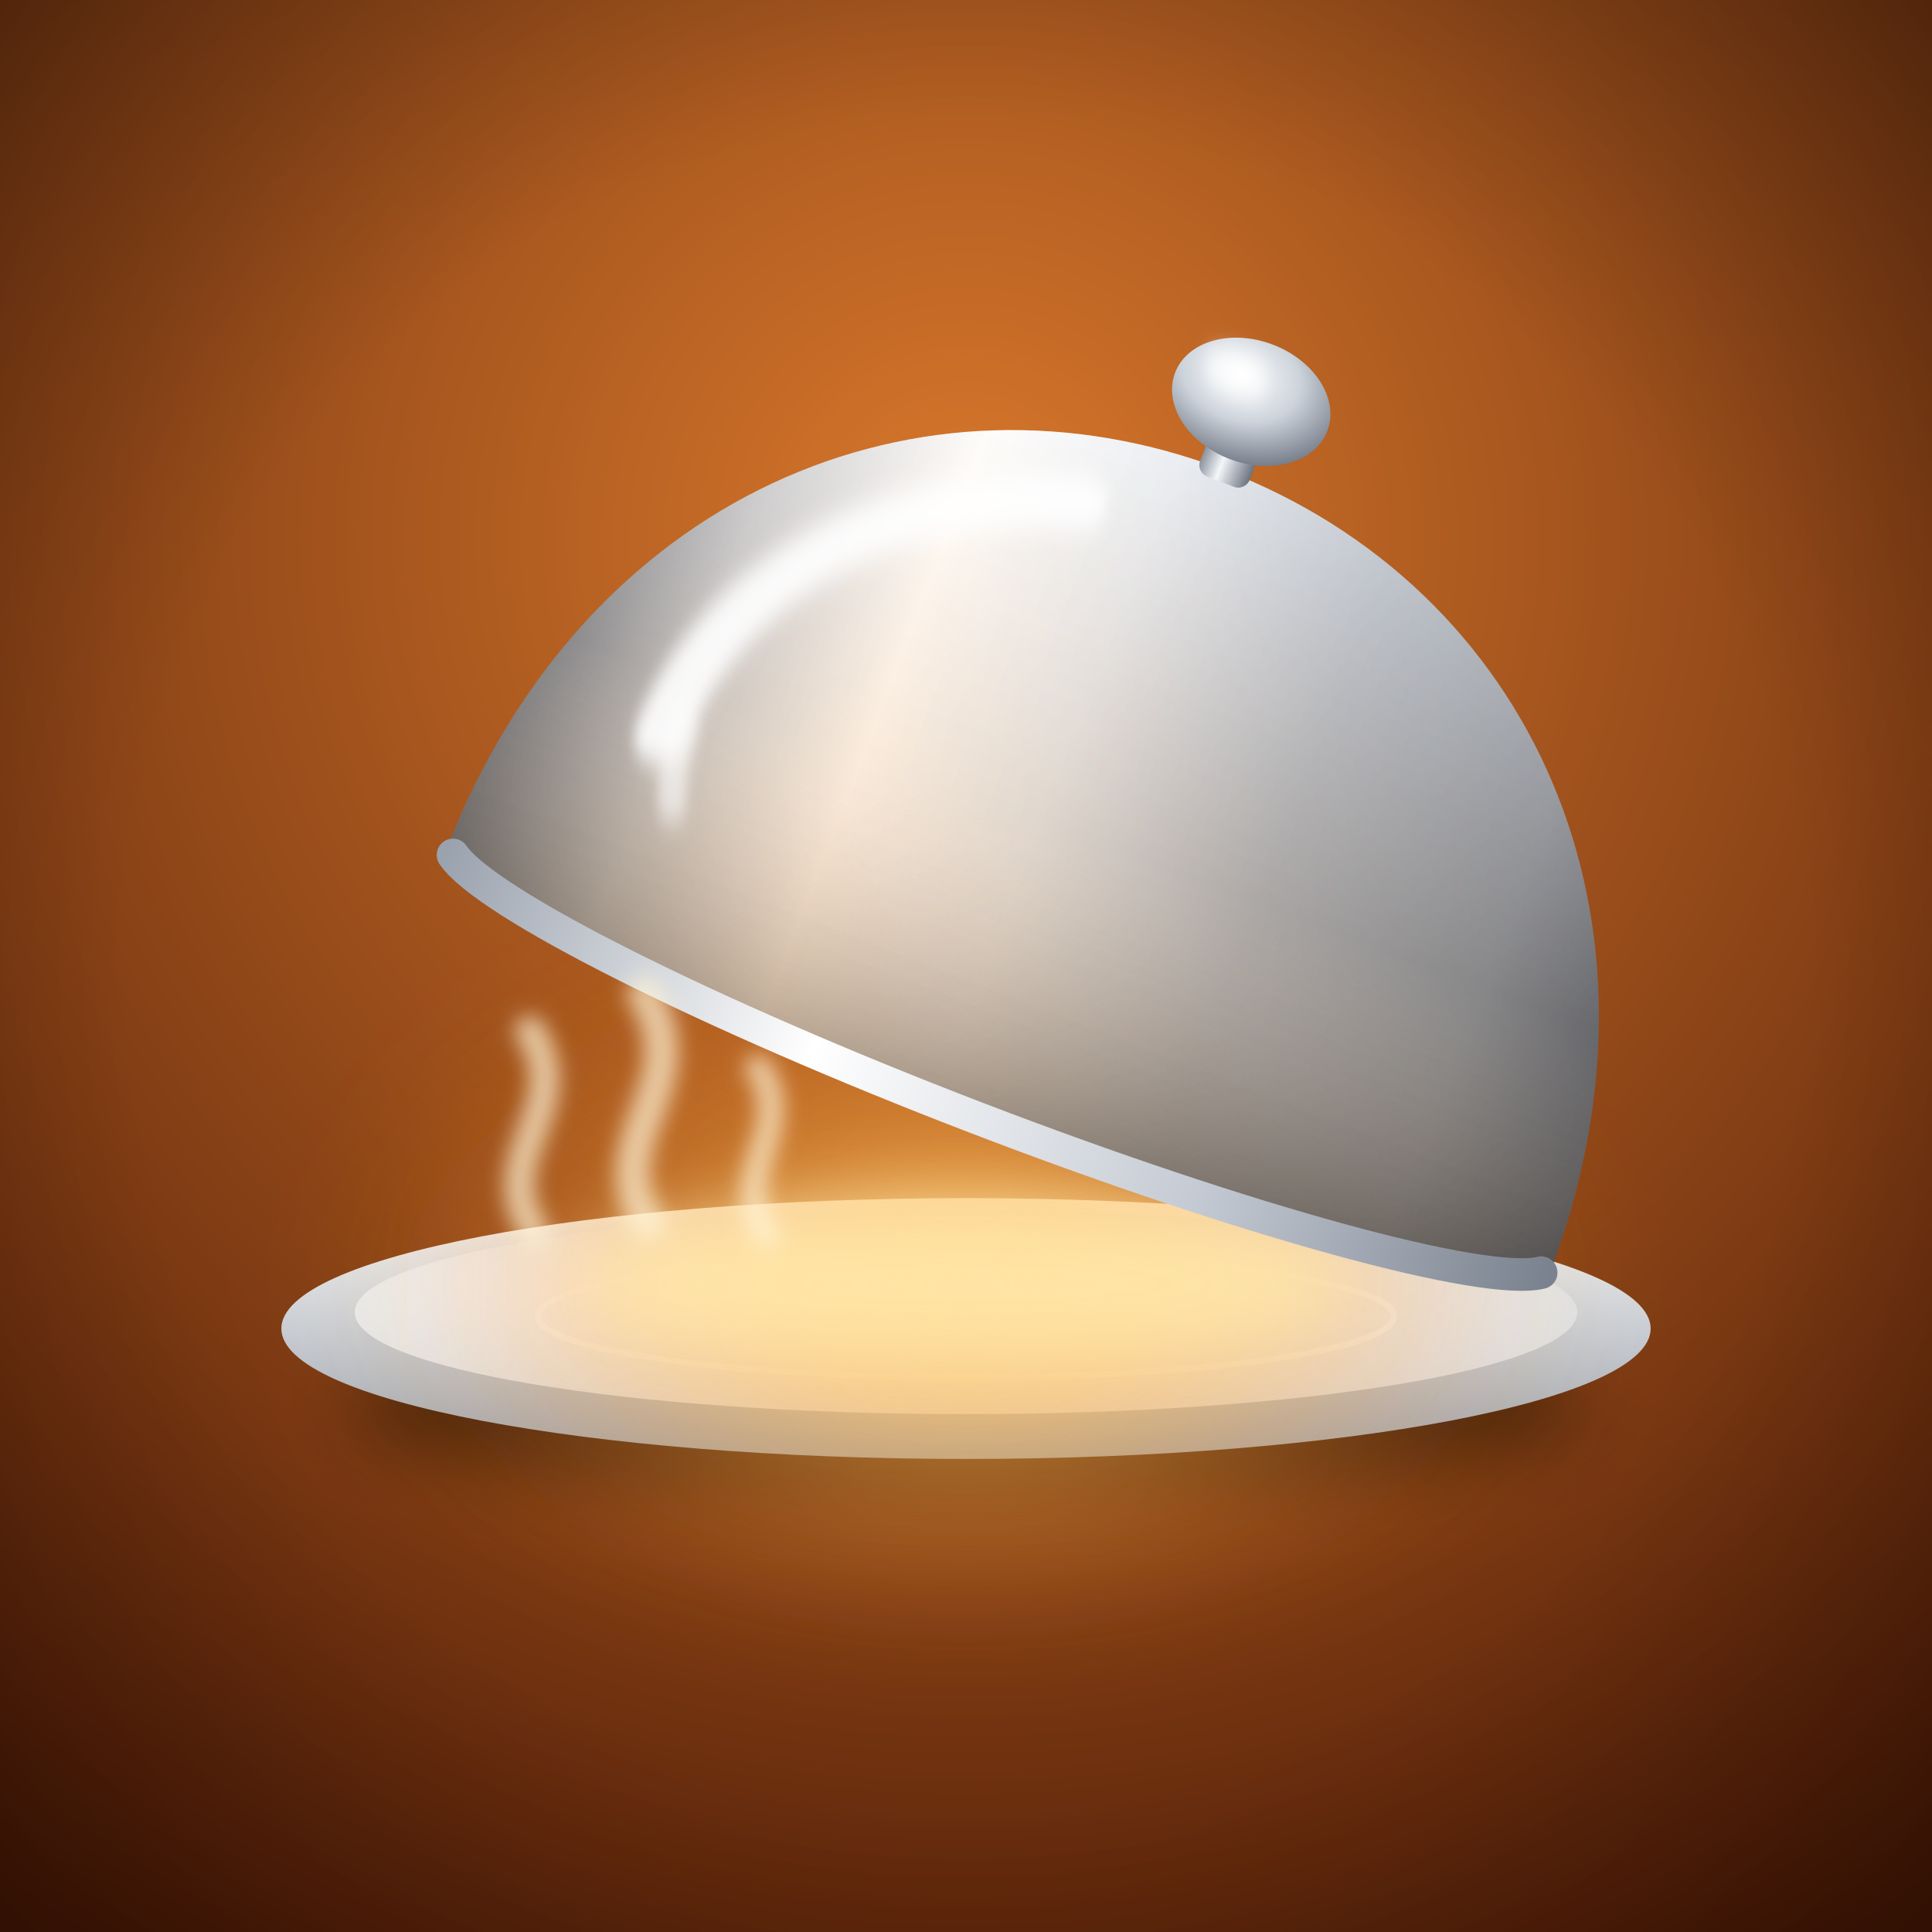
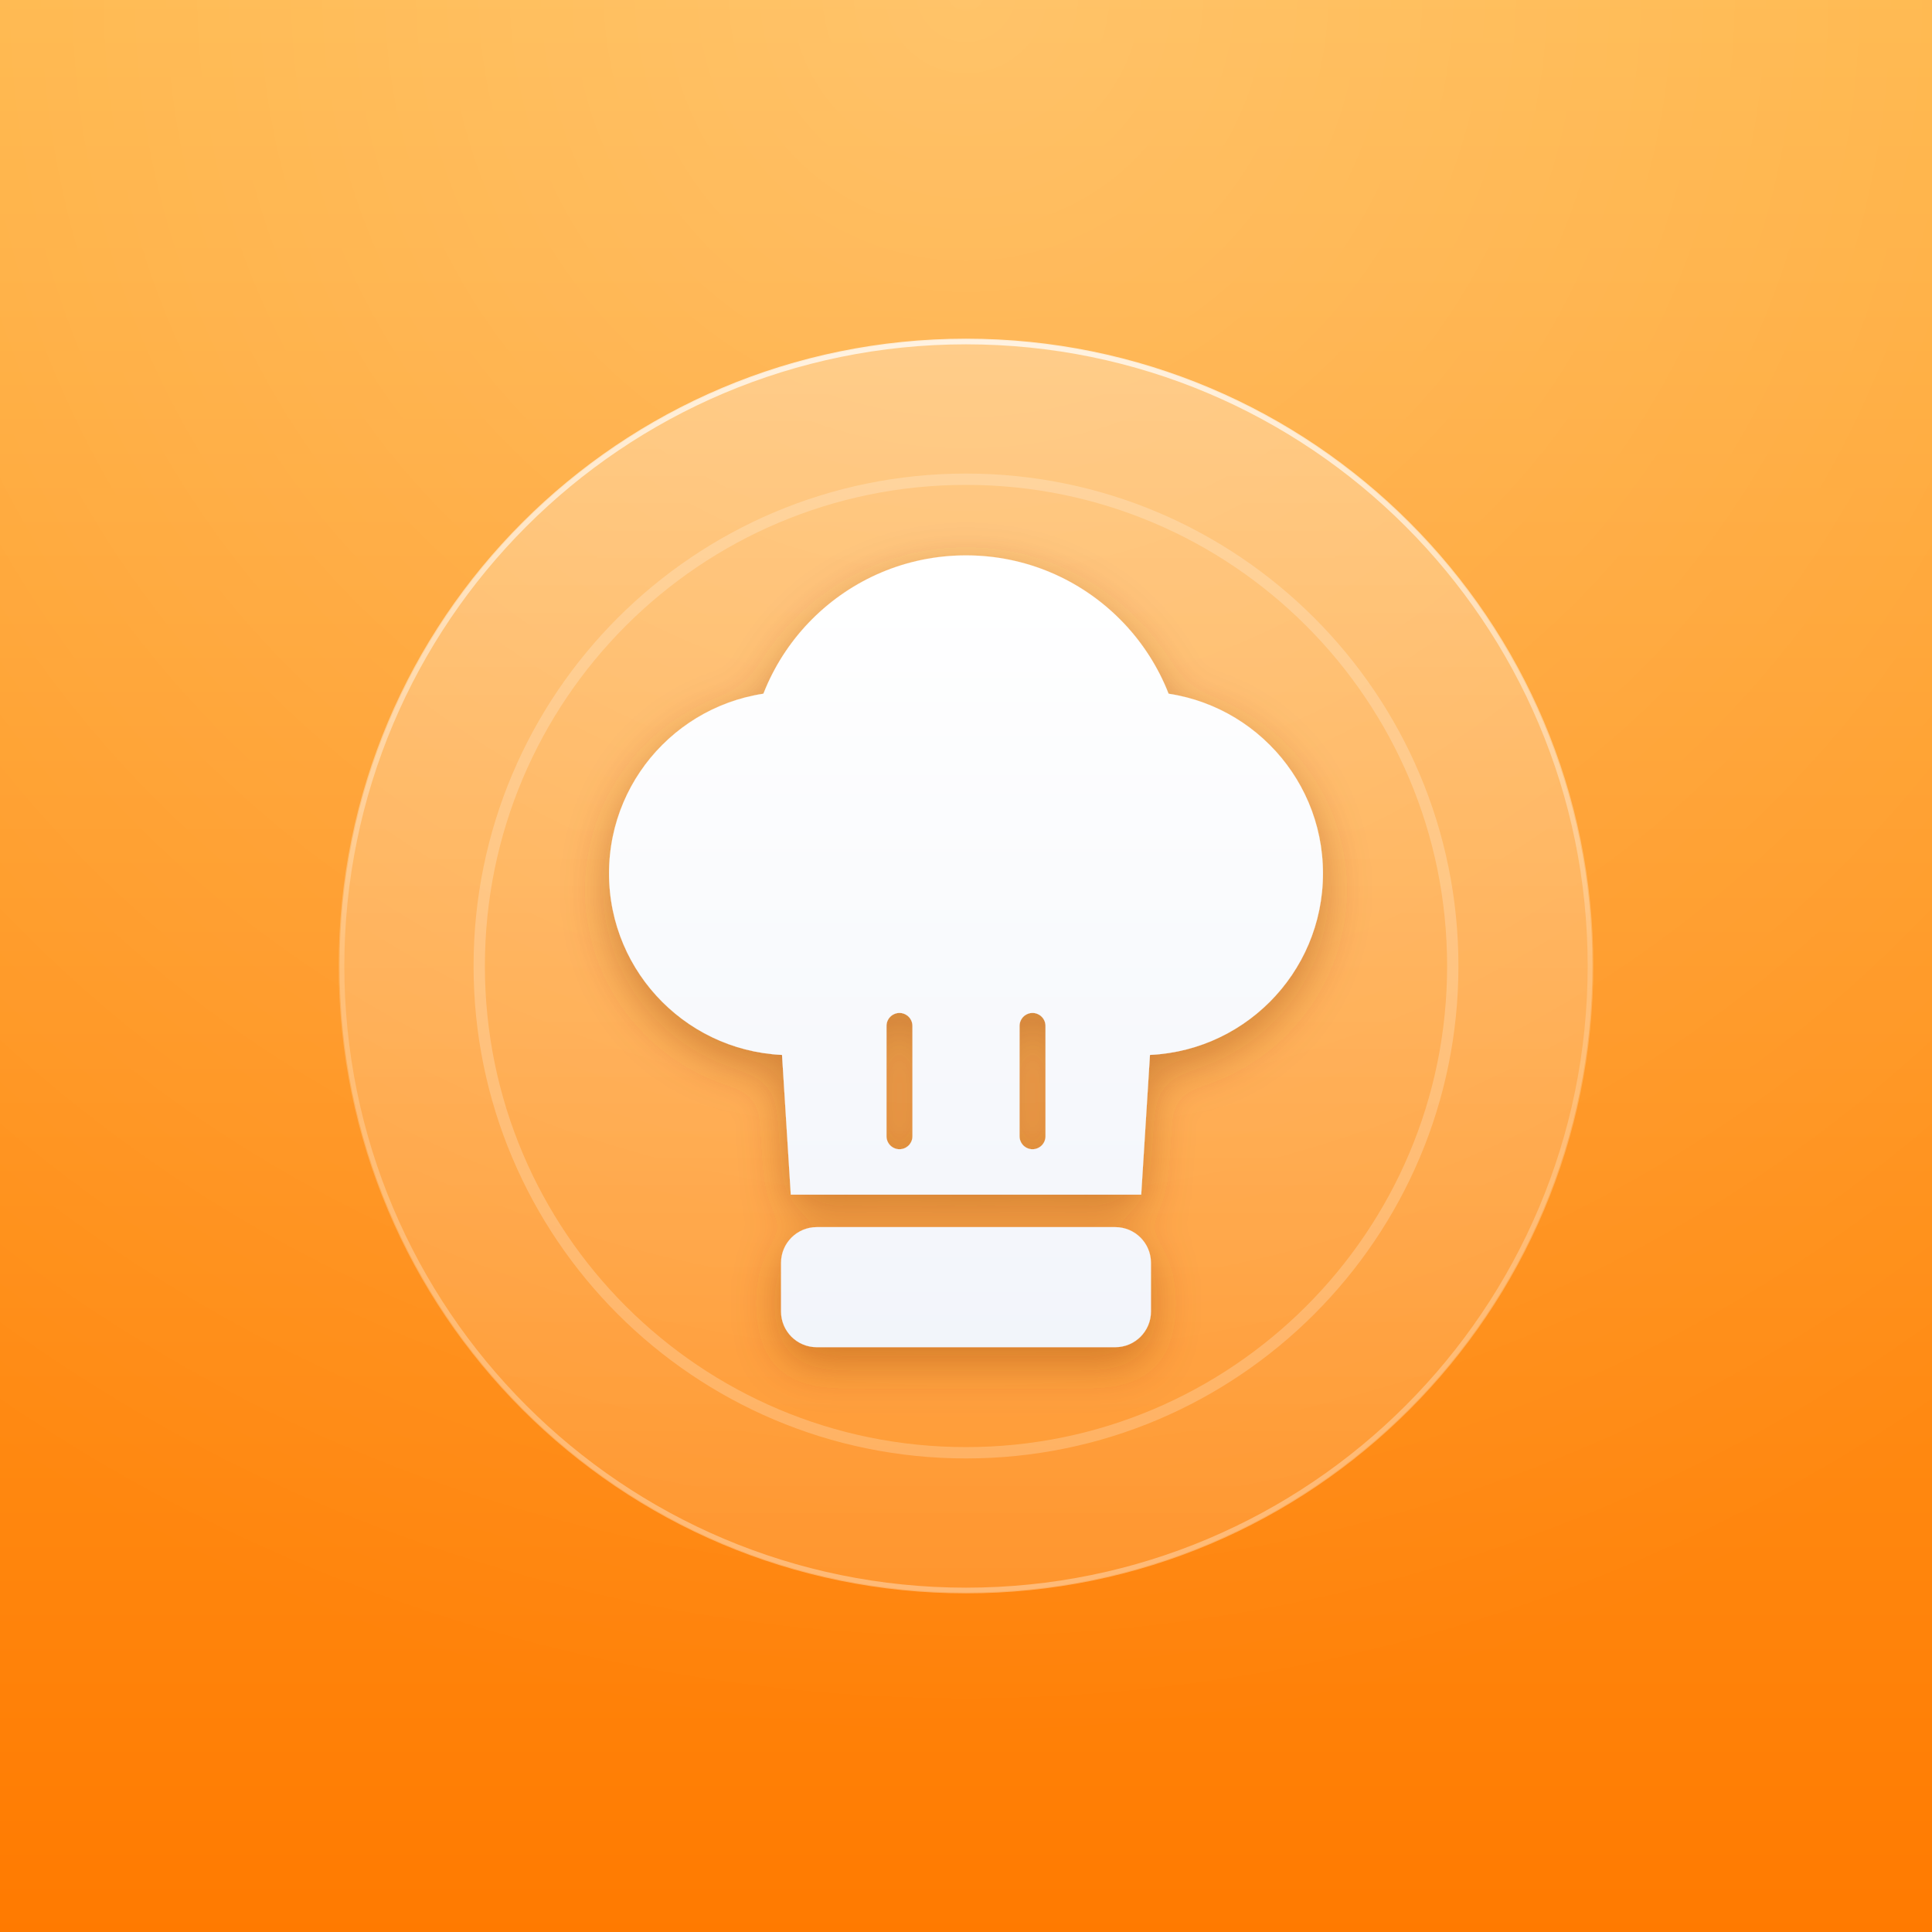
<svg xmlns="http://www.w3.org/2000/svg" viewBox="0 0 1024 1024">
  <defs>
-     <radialGradient id="bg" cx="0.5" cy="0.28" r="0.85">
-       <stop offset="0" stop-color="#D9782C" />
-       <stop offset="1" stop-color="#4A1805" />
+     <linearGradient id="bg" x1="0" y1="0" x2="0" y2="1">
+       <stop offset="0" stop-color="#FFB340" />
+       <stop offset="1" stop-color="#FF7A00" />
+     </linearGradient>
+     <radialGradient id="light" cx="0.5" cy="0.0" r="0.9">
+       <stop offset="0" stop-color="#fff" stop-opacity="0.22" />
+       <stop offset="1" stop-color="#fff" stop-opacity="0" />
    </radialGradient>
-     <radialGradient id="vig" cx="0.5" cy="0.5" r="0.72">
-       <stop offset="0.6" stop-color="#000" stop-opacity="0" />
-       <stop offset="1" stop-color="#000" stop-opacity="0.35" />
-     </radialGradient>
-     <linearGradient id="chrome" gradientUnits="userSpaceOnUse" x1="222" y1="0" x2="802" y2="0">
-       <stop offset="0" stop-color="#7C8492" />
-       <stop offset="0.14" stop-color="#C9CFD8" />
-       <stop offset="0.3" stop-color="#FFFFFF" />
-       <stop offset="0.46" stop-color="#E4E8EE" />
-       <stop offset="0.66" stop-color="#AEB5C0" />
-       <stop offset="0.86" stop-color="#8A929E" />
-       <stop offset="1" stop-color="#5E6572" />
+     <linearGradient id="plate" gradientUnits="userSpaceOnUse" x1="0" y1="180" x2="0" y2="844">
+       <stop offset="0" stop-color="#fff" stop-opacity="0.30" />
+       <stop offset="1" stop-color="#fff" stop-opacity="0.12" />
    </linearGradient>
-     <linearGradient id="chromeS" x1="0" y1="0" x2="1" y2="0">
-       <stop offset="0" stop-color="#8A929E" />
-       <stop offset="0.4" stop-color="#F4F6F9" />
-       <stop offset="1" stop-color="#6B7380" />
+     <linearGradient id="plateEdge" gradientUnits="userSpaceOnUse" x1="0" y1="180" x2="0" y2="844">
+       <stop offset="0" stop-color="#fff" stop-opacity="0.75" />
+       <stop offset="0.5" stop-color="#fff" stop-opacity="0.18" />
+       <stop offset="1" stop-color="#fff" stop-opacity="0.35" />
    </linearGradient>
-     <linearGradient id="shadeV" gradientUnits="userSpaceOnUse" x1="0" y1="388" x2="0" y2="734">
-       <stop offset="0" stop-color="#fff" stop-opacity="0.25" />
-       <stop offset="0.55" stop-color="#fff" stop-opacity="0" />
-       <stop offset="1" stop-color="#000" stop-opacity="0.28" />
+     <linearGradient id="glyph" gradientUnits="userSpaceOnUse" x1="0" y1="260" x2="0" y2="760">
+       <stop offset="0" stop-color="#FFFFFF" />
+       <stop offset="1" stop-color="#F1F4FA" />
    </linearGradient>
-     <linearGradient id="tint" x1="0" y1="0" x2="0" y2="1">
-       <stop offset="0" stop-color="#fff" />
-       <stop offset="1" stop-color="#E89A4A" />
-     </linearGradient>
-     <linearGradient id="rim" gradientUnits="userSpaceOnUse" x1="222" y1="0" x2="802" y2="0">
-       <stop offset="0" stop-color="#9AA2AE" />
-       <stop offset="0.35" stop-color="#FFFFFF" />
-       <stop offset="0.7" stop-color="#C4CAD3" />
-       <stop offset="1" stop-color="#7A828F" />
-     </linearGradient>
-     <radialGradient id="knob" cx="0.38" cy="0.32" r="0.75">
-       <stop offset="0" stop-color="#FFFFFF" />
-       <stop offset="0.5" stop-color="#CDD3DB" />
-       <stop offset="1" stop-color="#6E7683" />
-     </radialGradient>
-     <linearGradient id="plateEdge" x1="0" y1="0" x2="0" y2="1">
-       <stop offset="0" stop-color="#F7F8FA" />
-       <stop offset="1" stop-color="#9CA3AE" />
-     </linearGradient>
-     <radialGradient id="plateTop" cx="0.42" cy="0.35" r="0.8">
-       <stop offset="0" stop-color="#FFFFFF" />
-       <stop offset="1" stop-color="#D5DAE1" />
-     </radialGradient>
-     <radialGradient id="warm" cx="0.5" cy="0.6" r="0.5">
-       <stop offset="0" stop-color="#FFC861" stop-opacity="0.95" />
-       <stop offset="1" stop-color="#FF8A1F" stop-opacity="0" />
-     </radialGradient>
-     <filter id="soft" x="-50%" y="-50%" width="200%" height="200%">
-       <feGaussianBlur stdDeviation="5" />
+     <filter id="drop" x="-30%" y="-30%" width="160%" height="160%">
+       <feDropShadow dx="0" dy="10" stdDeviation="14" flood-color="#8A3A00" flood-opacity="0.38" />
    </filter>
-     <filter id="blur18" x="-50%" y="-50%" width="200%" height="200%">
-       <feGaussianBlur stdDeviation="18" />
-     </filter>
-     <filter id="blur40" x="-50%" y="-50%" width="200%" height="200%">
-       <feGaussianBlur stdDeviation="40" />
-     </filter>
+     <mask id="pleats" maskUnits="userSpaceOnUse" x="0" y="0" width="1024" height="1024">
+       <rect width="1024" height="1024" fill="#fff" />
+       <rect x="463" y="520" width="16" height="84" rx="8" fill="#000" />
+       <rect x="545" y="520" width="16" height="84" rx="8" fill="#000" />
+     </mask>
  </defs>
  <rect width="1024" height="1024" fill="url(#bg)" />
-   <rect width="1024" height="1024" fill="url(#vig)" />
-   <g transform="translate(512 540) scale(1.08) translate(-512 -560)">
-     <ellipse cx="512" cy="748" rx="300" ry="44" fill="#000" opacity="0.5" filter="url(#blur18)" />
-     <ellipse cx="512" cy="712" rx="336" ry="64" fill="url(#plateEdge)" />
-     <ellipse cx="512" cy="704" rx="300" ry="50" fill="url(#plateTop)" />
-     <ellipse cx="512" cy="706" rx="210" ry="30" fill="none" stroke="#fff" stroke-opacity="0.35" stroke-width="3" />
-     <ellipse cx="512" cy="660" rx="300" ry="170" fill="url(#warm)" filter="url(#blur40)" />
-     <ellipse cx="512" cy="690" rx="190" ry="40" fill="#FFE6A8" opacity="0.9" filter="url(#blur18)" />
-     <g transform="translate(-4 -14) rotate(21 802 700)">
-       <path d="M222 700 C222 512 352 388 512 388 C672 388 802 512 802 700 A290 34 0 0 1 222 700 Z" fill="url(#chrome)" />
-       <path d="M222 700 C222 512 352 388 512 388 C672 388 802 512 802 700 A290 34 0 0 1 222 700 Z" fill="url(#shadeV)" />
-       <path d="M222 700 C222 512 352 388 512 388 C672 388 802 512 802 700 A290 34 0 0 1 222 700 Z" fill="url(#tint)" opacity="0.35" style="mix-blend-mode:multiply" />
-       <path d="M226 700 A290 34 0 0 0 798 700" fill="none" stroke="url(#rim)" stroke-width="16" stroke-linecap="round" />
-       <path d="M300 610 C300 520 370 450 452 428" fill="none" stroke="#fff" stroke-width="26" stroke-linecap="round" opacity="0.9" filter="url(#soft)" />
-       <path d="M318 640 C312 625 310 612 310 600" fill="none" stroke="#fff" stroke-width="14" stroke-linecap="round" opacity="0.6" filter="url(#soft)" />
-       <rect x="499" y="364" width="26" height="30" rx="6" fill="url(#chromeS)" />
-       <ellipse cx="512" cy="352" rx="40" ry="30" fill="url(#knob)" />
-       <ellipse cx="500" cy="342" rx="16" ry="8" fill="#fff" opacity="0.85" filter="url(#soft)" />
+   <rect width="1024" height="1024" fill="url(#light)" />
+   <circle cx="512" cy="512" r="332" fill="url(#plate)" />
+   <circle cx="512" cy="512" r="331" fill="none" stroke="url(#plateEdge)" stroke-width="3" />
+   <circle cx="512" cy="512" r="258" fill="none" stroke="#fff" stroke-opacity="0.22" stroke-width="6" />
+   <g filter="url(#drop)" fill="url(#glyph)" transform="translate(512 530) scale(0.86) translate(-512 -512)">
+     <g mask="url(#pleats)">
+       <circle cx="404" cy="434" r="112" />
+       <circle cx="512" cy="372" r="134" />
+       <circle cx="620" cy="434" r="112" />
+       <path d="M392 440 H632 L620 632 H404 Z" />
    </g>
-     <g fill="none" stroke="#FFF3D6" stroke-linecap="round" filter="url(#soft)" opacity="0.7">
-       <path d="M300 664 C276 628 322 604 298 566" stroke-width="15" />
-       <path d="M356 660 C330 620 382 592 354 548" stroke-width="17" />
-       <path d="M414 666 C394 636 430 614 410 584" stroke-width="13" />
-     </g>
+     <rect x="398" y="652" width="228" height="74" rx="22" />
  </g>
</svg>
